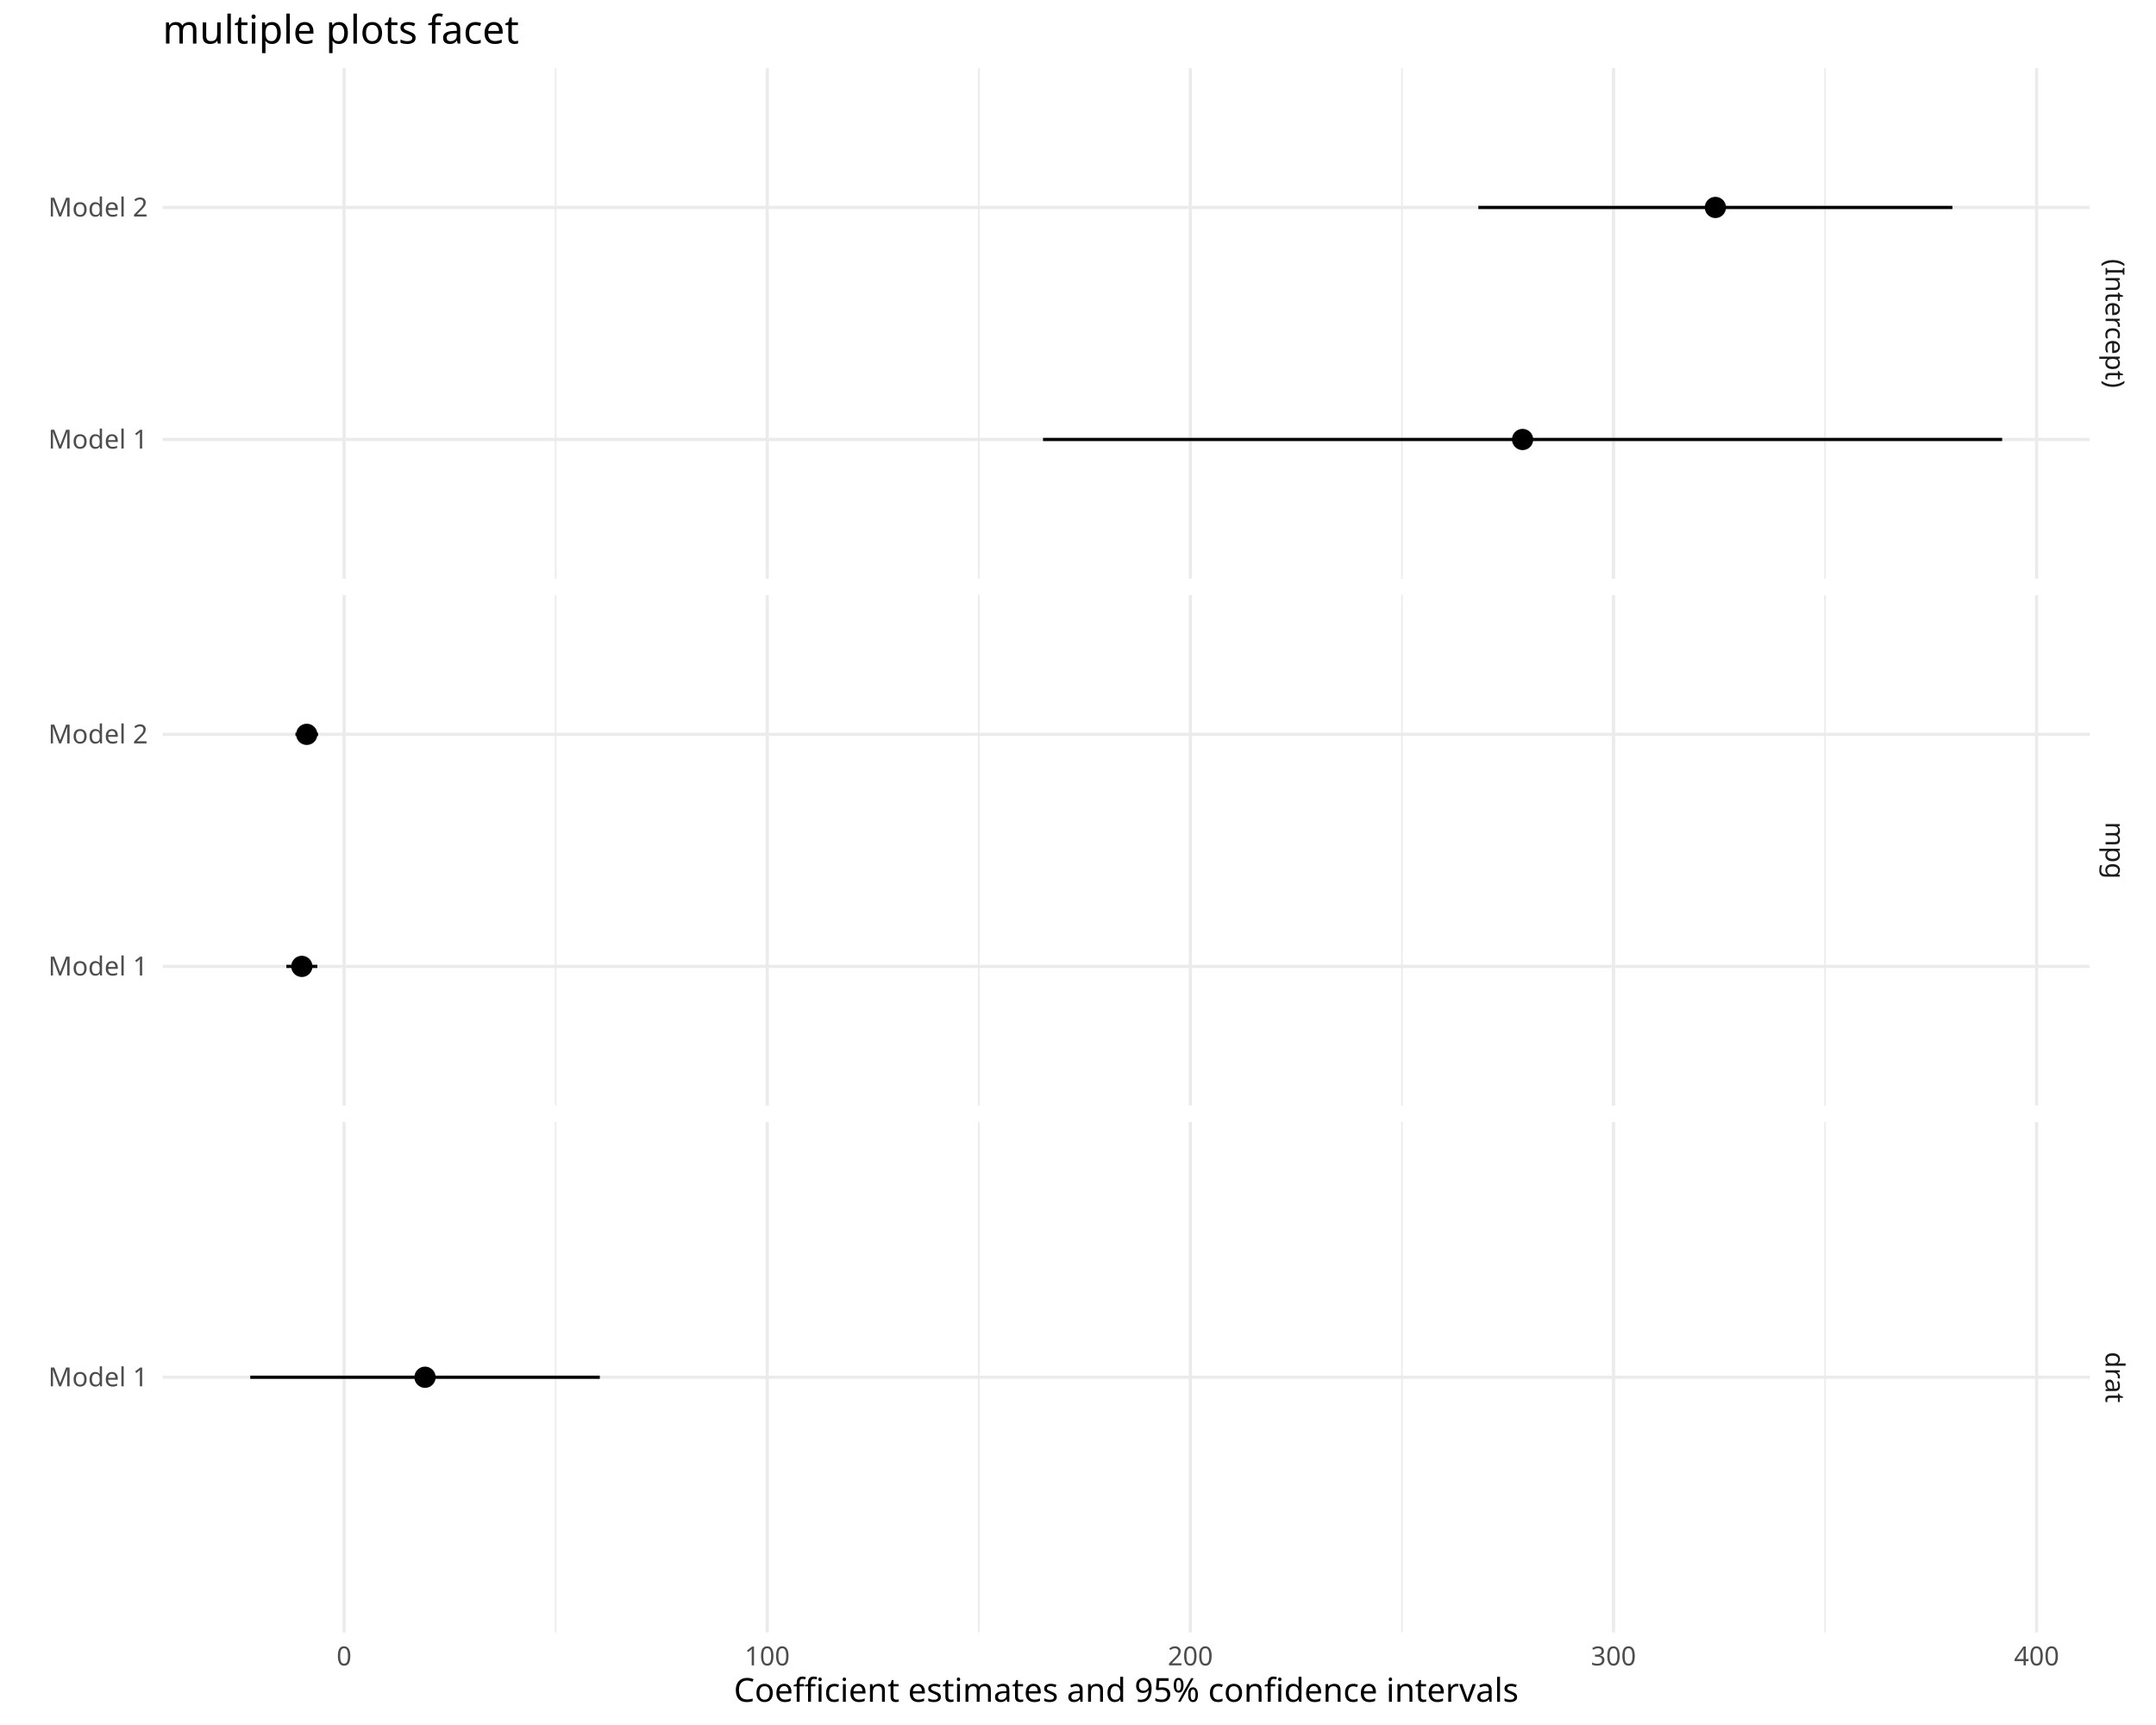
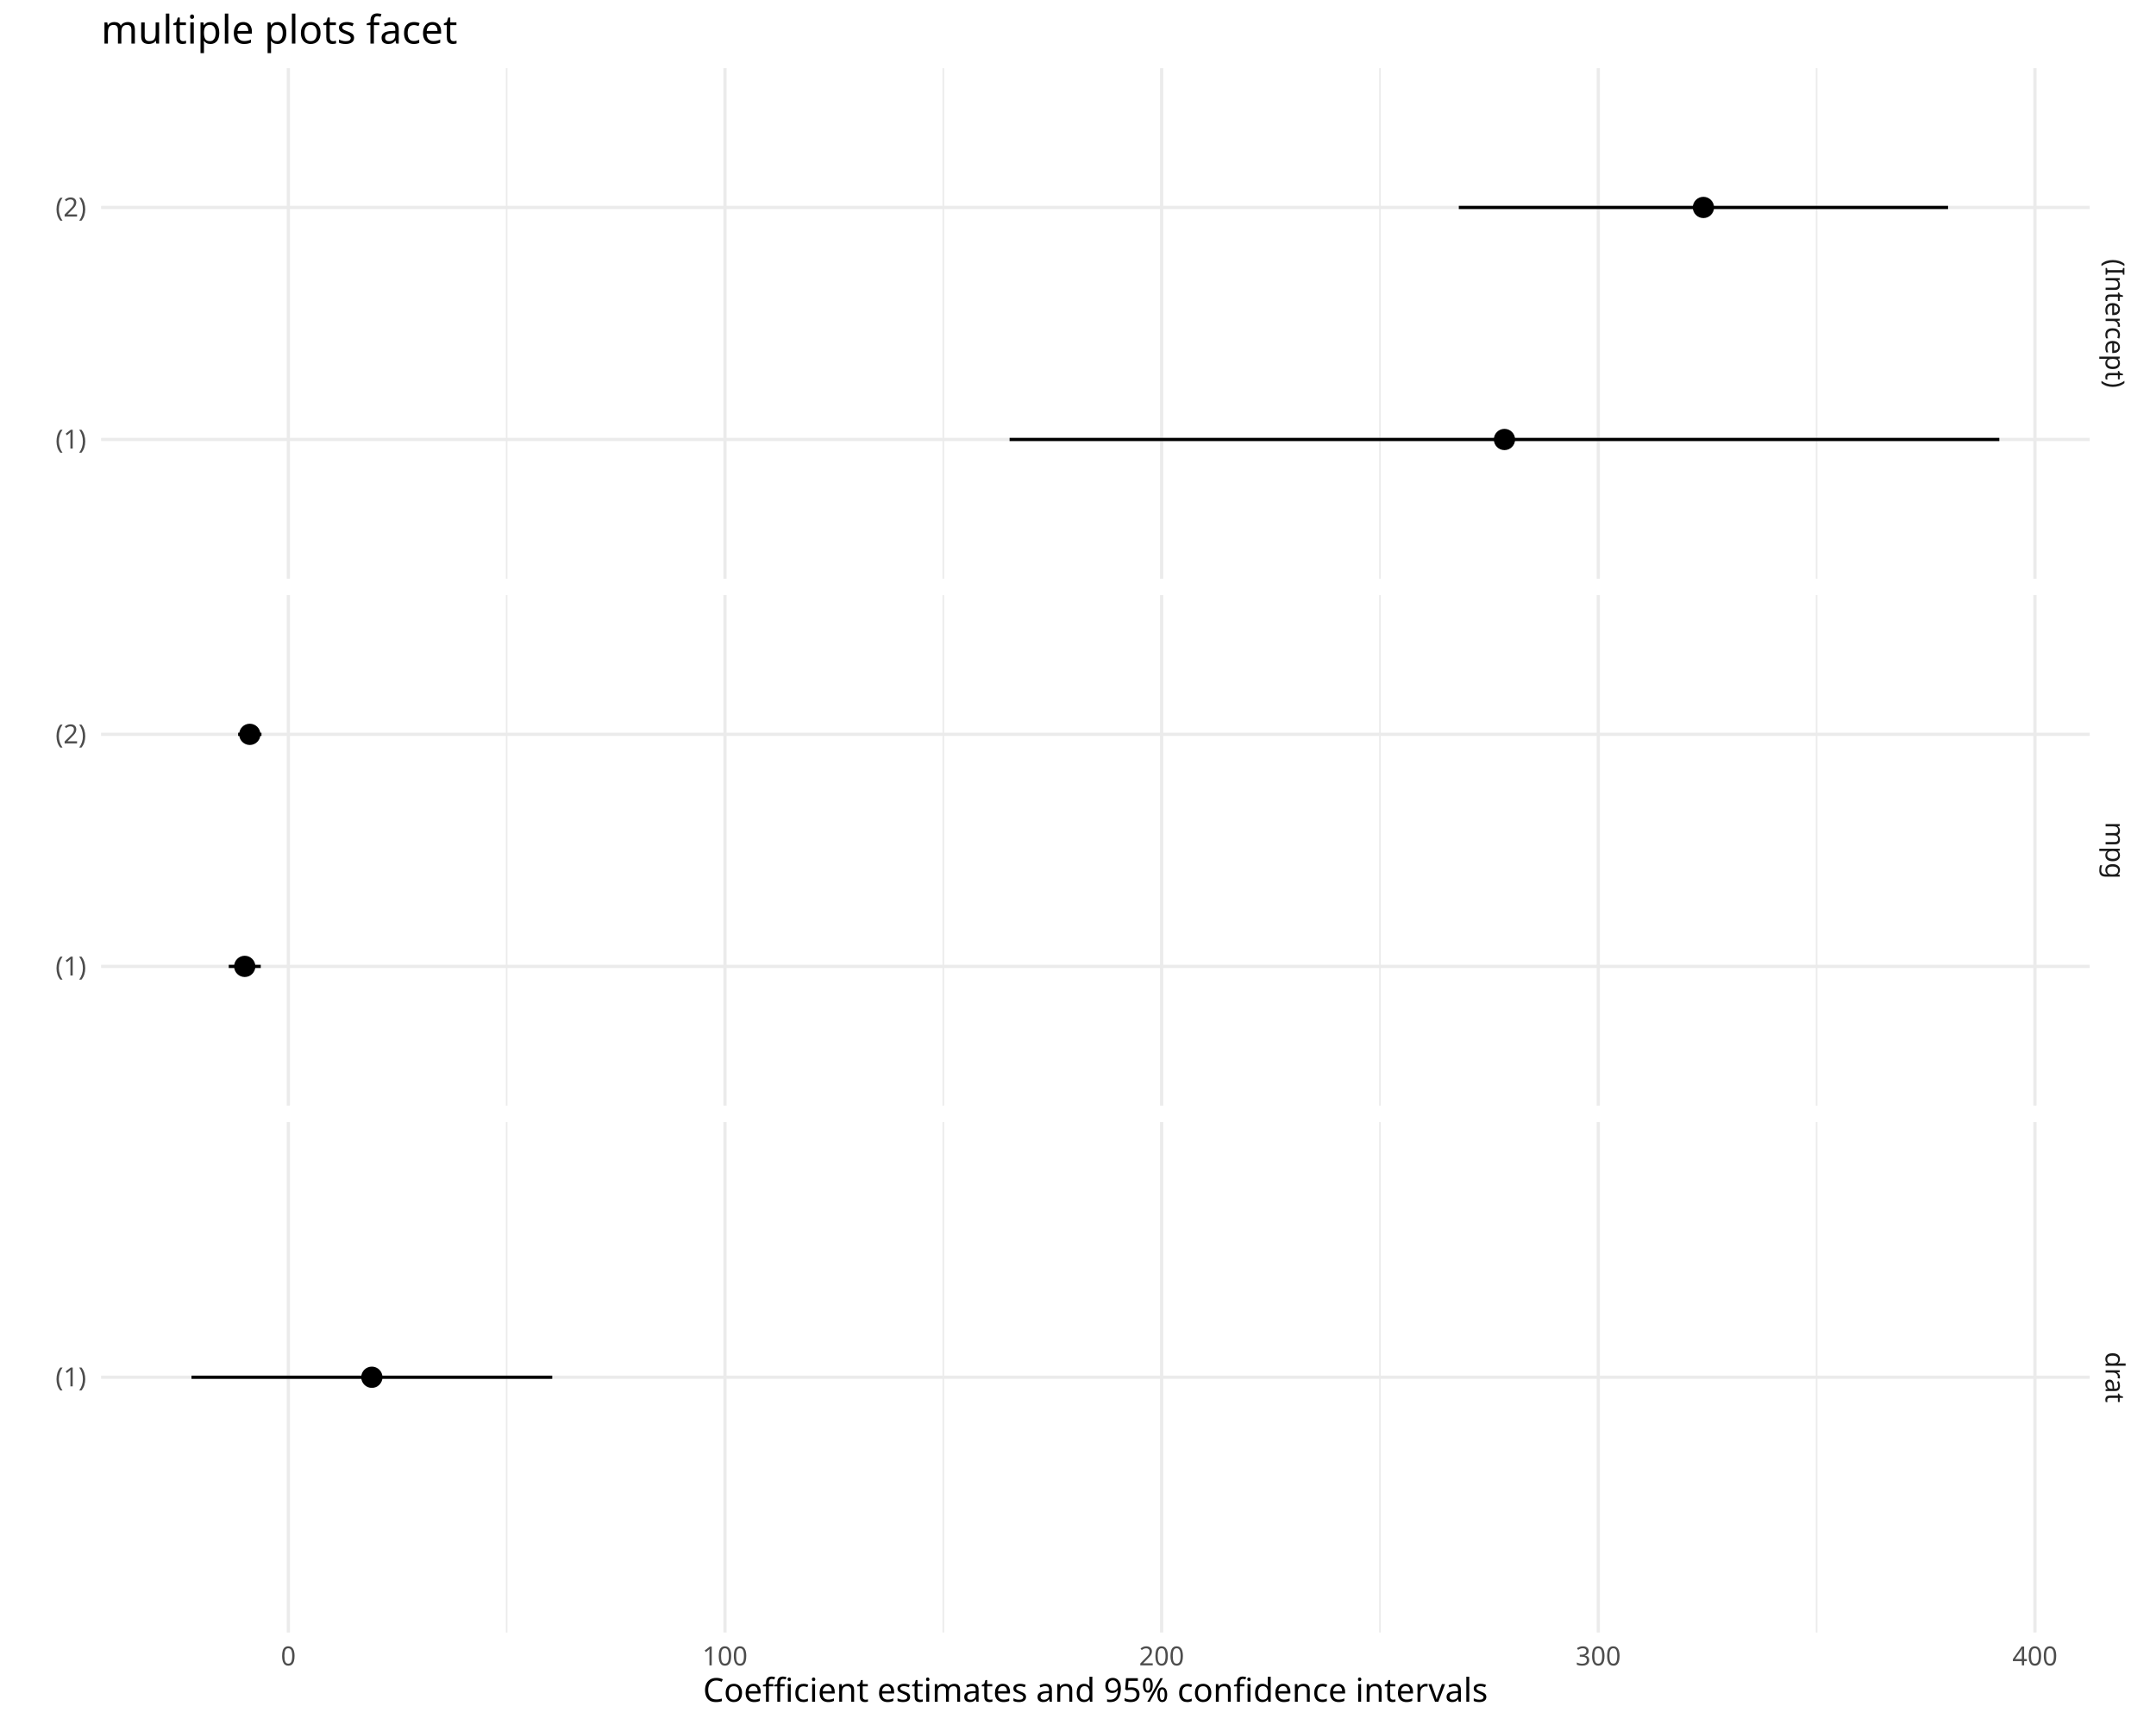
<svg xmlns="http://www.w3.org/2000/svg" class="svglite" data-engine-version="2.0" width="720.00pt" height="576.00pt" viewBox="0 0 720.00 576.00">
  <defs>
    <style type="text/css">
    .svglite line, .svglite polyline, .svglite polygon, .svglite path, .svglite rect, .svglite circle {
      fill: none;
      stroke: #000000;
      stroke-linecap: round;
      stroke-linejoin: round;
      stroke-miterlimit: 10.00;
    }
  </style>
  </defs>
  <rect width="100%" height="100%" style="stroke: none; fill: #FFFFFF;" />
  <defs>
    <clipPath id="cpMC4wMHw3MjAuMDB8MC4wMHw1NzYuMDA=">
      <rect x="0.00" y="0.00" width="720.00" height="576.00" />
    </clipPath>
  </defs>
  <g clip-path="url(#cpMC4wMHw3MjAuMDB8MC4wMHw1NzYuMDA=)">
</g>
  <defs>
-     <clipPath id="cpNTQuMzF8Njk3Ljg3fDIyLjc4fDE5My4yNA==">
-       <rect x="54.31" y="22.78" width="643.56" height="170.46" />
+     <clipPath id="cpMzMuNzZ8Njk3Ljg3fDIyLjc4fDE5My4yNA==">
+       <rect x="33.76" y="22.78" width="664.11" height="170.46" />
    </clipPath>
  </defs>
-   <g clip-path="url(#cpNTQuMzF8Njk3Ljg3fDIyLjc4fDE5My4yNA==)">
-     <polyline points="185.57,193.24 185.57,22.78 " style="stroke-width: 0.53; stroke: #EBEBEB; stroke-linecap: butt;" />
-     <polyline points="326.87,193.24 326.87,22.78 " style="stroke-width: 0.53; stroke: #EBEBEB; stroke-linecap: butt;" />
-     <polyline points="468.18,193.24 468.18,22.78 " style="stroke-width: 0.53; stroke: #EBEBEB; stroke-linecap: butt;" />
-     <polyline points="609.48,193.24 609.48,22.78 " style="stroke-width: 0.53; stroke: #EBEBEB; stroke-linecap: butt;" />
-     <polyline points="54.31,146.75 697.87,146.75 " style="stroke-width: 1.07; stroke: #EBEBEB; stroke-linecap: butt;" />
-     <polyline points="54.31,69.27 697.87,69.27 " style="stroke-width: 1.07; stroke: #EBEBEB; stroke-linecap: butt;" />
-     <polyline points="114.91,193.24 114.91,22.78 " style="stroke-width: 1.07; stroke: #EBEBEB; stroke-linecap: butt;" />
-     <polyline points="256.22,193.24 256.22,22.78 " style="stroke-width: 1.07; stroke: #EBEBEB; stroke-linecap: butt;" />
-     <polyline points="397.52,193.24 397.52,22.78 " style="stroke-width: 1.07; stroke: #EBEBEB; stroke-linecap: butt;" />
-     <polyline points="538.83,193.24 538.83,22.78 " style="stroke-width: 1.07; stroke: #EBEBEB; stroke-linecap: butt;" />
-     <polyline points="680.13,193.24 680.13,22.78 " style="stroke-width: 1.07; stroke: #EBEBEB; stroke-linecap: butt;" />
-     <line x1="348.32" y1="146.75" x2="668.62" y2="146.75" style="stroke-width: 1.07; stroke-linecap: butt;" />
-     <line x1="493.69" y1="69.27" x2="652.02" y2="69.27" style="stroke-width: 1.07; stroke-linecap: butt;" />
-     <circle cx="508.47" cy="146.75" r="2.84" style="stroke-width: 1.42; fill: #000000;" />
-     <circle cx="572.86" cy="69.27" r="2.84" style="stroke-width: 1.42; fill: #000000;" />
+   <g clip-path="url(#cpMzMuNzZ8Njk3Ljg3fDIyLjc4fDE5My4yNA==)">
+     <polyline points="169.20,193.24 169.20,22.78 " style="stroke-width: 0.53; stroke: #EBEBEB; stroke-linecap: butt;" />
+     <polyline points="315.02,193.24 315.02,22.78 " style="stroke-width: 0.53; stroke: #EBEBEB; stroke-linecap: butt;" />
+     <polyline points="460.84,193.24 460.84,22.78 " style="stroke-width: 0.53; stroke: #EBEBEB; stroke-linecap: butt;" />
+     <polyline points="606.66,193.24 606.66,22.78 " style="stroke-width: 0.53; stroke: #EBEBEB; stroke-linecap: butt;" />
+     <polyline points="33.76,146.75 697.87,146.75 " style="stroke-width: 1.07; stroke: #EBEBEB; stroke-linecap: butt;" />
+     <polyline points="33.76,69.27 697.87,69.27 " style="stroke-width: 1.07; stroke: #EBEBEB; stroke-linecap: butt;" />
+     <polyline points="96.29,193.24 96.29,22.78 " style="stroke-width: 1.07; stroke: #EBEBEB; stroke-linecap: butt;" />
+     <polyline points="242.11,193.24 242.11,22.78 " style="stroke-width: 1.07; stroke: #EBEBEB; stroke-linecap: butt;" />
+     <polyline points="387.93,193.24 387.93,22.78 " style="stroke-width: 1.07; stroke: #EBEBEB; stroke-linecap: butt;" />
+     <polyline points="533.75,193.24 533.75,22.78 " style="stroke-width: 1.07; stroke: #EBEBEB; stroke-linecap: butt;" />
+     <polyline points="679.57,193.24 679.57,22.78 " style="stroke-width: 1.07; stroke: #EBEBEB; stroke-linecap: butt;" />
+     <line x1="337.15" y1="146.75" x2="667.68" y2="146.75" style="stroke-width: 1.07; stroke-linecap: butt;" />
+     <line x1="487.17" y1="69.27" x2="650.56" y2="69.27" style="stroke-width: 1.07; stroke-linecap: butt;" />
+     <circle cx="502.42" cy="146.75" r="2.84" style="stroke-width: 1.42; fill: #000000;" />
+     <circle cx="568.86" cy="69.27" r="2.84" style="stroke-width: 1.42; fill: #000000;" />
  </g>
  <g clip-path="url(#cpMC4wMHw3MjAuMDB8MC4wMHw1NzYuMDA=)">
</g>
  <defs>
-     <clipPath id="cpNTQuMzF8Njk3Ljg3fDE5OC43MnwzNjkuMTg=">
-       <rect x="54.31" y="198.72" width="643.56" height="170.46" />
+     <clipPath id="cpMzMuNzZ8Njk3Ljg3fDE5OC43MnwzNjkuMTg=">
+       <rect x="33.76" y="198.72" width="664.11" height="170.46" />
    </clipPath>
  </defs>
-   <g clip-path="url(#cpNTQuMzF8Njk3Ljg3fDE5OC43MnwzNjkuMTg=)">
-     <polyline points="185.57,369.18 185.57,198.72 " style="stroke-width: 0.53; stroke: #EBEBEB; stroke-linecap: butt;" />
-     <polyline points="326.87,369.18 326.87,198.72 " style="stroke-width: 0.53; stroke: #EBEBEB; stroke-linecap: butt;" />
-     <polyline points="468.18,369.18 468.18,198.72 " style="stroke-width: 0.53; stroke: #EBEBEB; stroke-linecap: butt;" />
-     <polyline points="609.48,369.18 609.48,198.72 " style="stroke-width: 0.53; stroke: #EBEBEB; stroke-linecap: butt;" />
-     <polyline points="54.31,322.69 697.87,322.69 " style="stroke-width: 1.07; stroke: #EBEBEB; stroke-linecap: butt;" />
-     <polyline points="54.31,245.21 697.87,245.21 " style="stroke-width: 1.07; stroke: #EBEBEB; stroke-linecap: butt;" />
-     <polyline points="114.91,369.18 114.91,198.72 " style="stroke-width: 1.07; stroke: #EBEBEB; stroke-linecap: butt;" />
-     <polyline points="256.22,369.18 256.22,198.72 " style="stroke-width: 1.07; stroke: #EBEBEB; stroke-linecap: butt;" />
-     <polyline points="397.52,369.18 397.52,198.72 " style="stroke-width: 1.07; stroke: #EBEBEB; stroke-linecap: butt;" />
-     <polyline points="538.83,369.18 538.83,198.72 " style="stroke-width: 1.07; stroke: #EBEBEB; stroke-linecap: butt;" />
-     <polyline points="680.13,369.18 680.13,198.72 " style="stroke-width: 1.07; stroke: #EBEBEB; stroke-linecap: butt;" />
-     <line x1="95.63" y1="322.69" x2="105.98" y2="322.69" style="stroke-width: 1.07; stroke-linecap: butt;" />
-     <line x1="98.66" y1="245.21" x2="106.22" y2="245.21" style="stroke-width: 1.07; stroke-linecap: butt;" />
-     <circle cx="100.80" cy="322.69" r="2.84" style="stroke-width: 1.42; fill: #000000;" />
-     <circle cx="102.44" cy="245.21" r="2.84" style="stroke-width: 1.42; fill: #000000;" />
+   <g clip-path="url(#cpMzMuNzZ8Njk3Ljg3fDE5OC43MnwzNjkuMTg=)">
+     <polyline points="169.20,369.18 169.20,198.72 " style="stroke-width: 0.53; stroke: #EBEBEB; stroke-linecap: butt;" />
+     <polyline points="315.02,369.18 315.02,198.72 " style="stroke-width: 0.53; stroke: #EBEBEB; stroke-linecap: butt;" />
+     <polyline points="460.84,369.18 460.84,198.72 " style="stroke-width: 0.53; stroke: #EBEBEB; stroke-linecap: butt;" />
+     <polyline points="606.66,369.18 606.66,198.72 " style="stroke-width: 0.53; stroke: #EBEBEB; stroke-linecap: butt;" />
+     <polyline points="33.76,322.69 697.87,322.69 " style="stroke-width: 1.07; stroke: #EBEBEB; stroke-linecap: butt;" />
+     <polyline points="33.76,245.21 697.87,245.21 " style="stroke-width: 1.07; stroke: #EBEBEB; stroke-linecap: butt;" />
+     <polyline points="96.29,369.18 96.29,198.72 " style="stroke-width: 1.07; stroke: #EBEBEB; stroke-linecap: butt;" />
+     <polyline points="242.11,369.18 242.11,198.72 " style="stroke-width: 1.07; stroke: #EBEBEB; stroke-linecap: butt;" />
+     <polyline points="387.93,369.18 387.93,198.72 " style="stroke-width: 1.07; stroke: #EBEBEB; stroke-linecap: butt;" />
+     <polyline points="533.75,369.18 533.75,198.72 " style="stroke-width: 1.07; stroke: #EBEBEB; stroke-linecap: butt;" />
+     <polyline points="679.57,369.18 679.57,198.72 " style="stroke-width: 1.07; stroke: #EBEBEB; stroke-linecap: butt;" />
+     <line x1="76.39" y1="322.69" x2="87.08" y2="322.69" style="stroke-width: 1.07; stroke-linecap: butt;" />
+     <line x1="79.52" y1="245.21" x2="87.32" y2="245.21" style="stroke-width: 1.07; stroke-linecap: butt;" />
+     <circle cx="81.73" cy="322.69" r="2.84" style="stroke-width: 1.42; fill: #000000;" />
+     <circle cx="83.42" cy="245.21" r="2.84" style="stroke-width: 1.42; fill: #000000;" />
  </g>
  <g clip-path="url(#cpMC4wMHw3MjAuMDB8MC4wMHw1NzYuMDA=)">
</g>
  <defs>
-     <clipPath id="cpNTQuMzF8Njk3Ljg3fDM3NC42Nnw1NDUuMTE=">
-       <rect x="54.31" y="374.66" width="643.56" height="170.46" />
+     <clipPath id="cpMzMuNzZ8Njk3Ljg3fDM3NC42Nnw1NDUuMTE=">
+       <rect x="33.76" y="374.66" width="664.11" height="170.46" />
    </clipPath>
  </defs>
-   <g clip-path="url(#cpNTQuMzF8Njk3Ljg3fDM3NC42Nnw1NDUuMTE=)">
-     <polyline points="185.57,545.11 185.57,374.66 " style="stroke-width: 0.53; stroke: #EBEBEB; stroke-linecap: butt;" />
-     <polyline points="326.87,545.11 326.87,374.66 " style="stroke-width: 0.53; stroke: #EBEBEB; stroke-linecap: butt;" />
-     <polyline points="468.18,545.11 468.18,374.66 " style="stroke-width: 0.53; stroke: #EBEBEB; stroke-linecap: butt;" />
-     <polyline points="609.48,545.11 609.48,374.66 " style="stroke-width: 0.53; stroke: #EBEBEB; stroke-linecap: butt;" />
-     <polyline points="54.31,459.88 697.87,459.88 " style="stroke-width: 1.07; stroke: #EBEBEB; stroke-linecap: butt;" />
-     <polyline points="114.91,545.11 114.91,374.66 " style="stroke-width: 1.07; stroke: #EBEBEB; stroke-linecap: butt;" />
-     <polyline points="256.22,545.11 256.22,374.66 " style="stroke-width: 1.07; stroke: #EBEBEB; stroke-linecap: butt;" />
-     <polyline points="397.52,545.11 397.52,374.66 " style="stroke-width: 1.07; stroke: #EBEBEB; stroke-linecap: butt;" />
-     <polyline points="538.83,545.11 538.83,374.66 " style="stroke-width: 1.07; stroke: #EBEBEB; stroke-linecap: butt;" />
-     <polyline points="680.13,545.11 680.13,374.66 " style="stroke-width: 1.07; stroke: #EBEBEB; stroke-linecap: butt;" />
-     <line x1="83.57" y1="459.88" x2="200.31" y2="459.88" style="stroke-width: 1.07; stroke-linecap: butt;" />
-     <circle cx="141.94" cy="459.88" r="2.84" style="stroke-width: 1.42; fill: #000000;" />
+   <g clip-path="url(#cpMzMuNzZ8Njk3Ljg3fDM3NC42Nnw1NDUuMTE=)">
+     <polyline points="169.20,545.11 169.20,374.66 " style="stroke-width: 0.53; stroke: #EBEBEB; stroke-linecap: butt;" />
+     <polyline points="315.02,545.11 315.02,374.66 " style="stroke-width: 0.53; stroke: #EBEBEB; stroke-linecap: butt;" />
+     <polyline points="460.84,545.11 460.84,374.66 " style="stroke-width: 0.53; stroke: #EBEBEB; stroke-linecap: butt;" />
+     <polyline points="606.66,545.11 606.66,374.66 " style="stroke-width: 0.53; stroke: #EBEBEB; stroke-linecap: butt;" />
+     <polyline points="33.76,459.88 697.87,459.88 " style="stroke-width: 1.07; stroke: #EBEBEB; stroke-linecap: butt;" />
+     <polyline points="96.29,545.11 96.29,374.66 " style="stroke-width: 1.07; stroke: #EBEBEB; stroke-linecap: butt;" />
+     <polyline points="242.11,545.11 242.11,374.66 " style="stroke-width: 1.07; stroke: #EBEBEB; stroke-linecap: butt;" />
+     <polyline points="387.93,545.11 387.93,374.66 " style="stroke-width: 1.07; stroke: #EBEBEB; stroke-linecap: butt;" />
+     <polyline points="533.75,545.11 533.75,374.66 " style="stroke-width: 1.07; stroke: #EBEBEB; stroke-linecap: butt;" />
+     <polyline points="679.57,545.11 679.57,374.66 " style="stroke-width: 1.07; stroke: #EBEBEB; stroke-linecap: butt;" />
+     <line x1="63.95" y1="459.88" x2="184.42" y2="459.88" style="stroke-width: 1.07; stroke-linecap: butt;" />
+     <circle cx="124.18" cy="459.88" r="2.84" style="stroke-width: 1.42; fill: #000000;" />
  </g>
  <g clip-path="url(#cpMC4wMHw3MjAuMDB8MC4wMHw1NzYuMDA=)">
</g>
  <defs>
    <clipPath id="cpNjk3Ljg3fDcxNC41MnwyMi43OHwxOTMuMjQ=">
      <rect x="697.87" y="22.78" width="16.65" height="170.46" />
    </clipPath>
  </defs>
  <g clip-path="url(#cpNjk3Ljg3fDcxNC41MnwyMi43OHwxOTMuMjQ=)">
    <text transform="translate(703.17,108.01) rotate(90)" text-anchor="middle" style="font-size: 8.80px; fill: #1A1A1A; font-family: sans;" textLength="40.11px" lengthAdjust="spacingAndGlyphs">(Intercept)</text>
  </g>
  <g clip-path="url(#cpMC4wMHw3MjAuMDB8MC4wMHw1NzYuMDA=)">
</g>
  <defs>
    <clipPath id="cpNjk3Ljg3fDcxNC41MnwxOTguNzJ8MzY5LjE4">
      <rect x="697.87" y="198.72" width="16.65" height="170.46" />
    </clipPath>
  </defs>
  <g clip-path="url(#cpNjk3Ljg3fDcxNC41MnwxOTguNzJ8MzY5LjE4)">
    <text transform="translate(703.17,283.95) rotate(90)" text-anchor="middle" style="font-size: 8.80px; fill: #1A1A1A; font-family: sans;" textLength="17.12px" lengthAdjust="spacingAndGlyphs">mpg</text>
  </g>
  <g clip-path="url(#cpMC4wMHw3MjAuMDB8MC4wMHw1NzYuMDA=)">
</g>
  <defs>
    <clipPath id="cpNjk3Ljg3fDcxNC41MnwzNzQuNjZ8NTQ1LjEx">
      <rect x="697.87" y="374.66" width="16.65" height="170.46" />
    </clipPath>
  </defs>
  <g clip-path="url(#cpNjk3Ljg3fDcxNC41MnwzNzQuNjZ8NTQ1LjEx)">
    <text transform="translate(703.17,459.88) rotate(90)" text-anchor="middle" style="font-size: 8.80px; fill: #1A1A1A; font-family: sans;" textLength="15.16px" lengthAdjust="spacingAndGlyphs">drat</text>
  </g>
  <g clip-path="url(#cpMC4wMHw3MjAuMDB8MC4wMHw1NzYuMDA=)">
-     <text x="114.91" y="556.10" text-anchor="middle" style="font-size: 8.80px; fill: #4D4D4D; font-family: sans;" textLength="4.89px" lengthAdjust="spacingAndGlyphs">0</text>
-     <text x="256.22" y="556.10" text-anchor="middle" style="font-size: 8.80px; fill: #4D4D4D; font-family: sans;" textLength="14.68px" lengthAdjust="spacingAndGlyphs">100</text>
-     <text x="397.52" y="556.10" text-anchor="middle" style="font-size: 8.80px; fill: #4D4D4D; font-family: sans;" textLength="14.68px" lengthAdjust="spacingAndGlyphs">200</text>
-     <text x="538.83" y="556.10" text-anchor="middle" style="font-size: 8.80px; fill: #4D4D4D; font-family: sans;" textLength="14.68px" lengthAdjust="spacingAndGlyphs">300</text>
-     <text x="680.13" y="556.10" text-anchor="middle" style="font-size: 8.80px; fill: #4D4D4D; font-family: sans;" textLength="14.68px" lengthAdjust="spacingAndGlyphs">400</text>
-     <text x="49.38" y="149.78" text-anchor="end" style="font-size: 8.80px; fill: #4D4D4D; font-family: sans;" textLength="31.31px" lengthAdjust="spacingAndGlyphs">Model 1</text>
-     <text x="49.38" y="72.30" text-anchor="end" style="font-size: 8.80px; fill: #4D4D4D; font-family: sans;" textLength="31.31px" lengthAdjust="spacingAndGlyphs">Model 2</text>
-     <text x="49.38" y="325.72" text-anchor="end" style="font-size: 8.80px; fill: #4D4D4D; font-family: sans;" textLength="31.31px" lengthAdjust="spacingAndGlyphs">Model 1</text>
-     <text x="49.38" y="248.24" text-anchor="end" style="font-size: 8.80px; fill: #4D4D4D; font-family: sans;" textLength="31.31px" lengthAdjust="spacingAndGlyphs">Model 2</text>
-     <text x="49.38" y="462.91" text-anchor="end" style="font-size: 8.80px; fill: #4D4D4D; font-family: sans;" textLength="31.31px" lengthAdjust="spacingAndGlyphs">Model 1</text>
-     <text x="376.09" y="568.24" text-anchor="middle" style="font-size: 11.00px; font-family: sans;" textLength="248.89px" lengthAdjust="spacingAndGlyphs">Coefficient estimates and 95% confidence intervals</text>
-     <text x="54.31" y="14.56" style="font-size: 13.20px; font-family: sans;" textLength="109.33px" lengthAdjust="spacingAndGlyphs">multiple plots facet</text>
+     <text x="96.29" y="556.10" text-anchor="middle" style="font-size: 8.80px; fill: #4D4D4D; font-family: sans;" textLength="4.89px" lengthAdjust="spacingAndGlyphs">0</text>
+     <text x="242.11" y="556.10" text-anchor="middle" style="font-size: 8.80px; fill: #4D4D4D; font-family: sans;" textLength="14.68px" lengthAdjust="spacingAndGlyphs">100</text>
+     <text x="387.93" y="556.10" text-anchor="middle" style="font-size: 8.80px; fill: #4D4D4D; font-family: sans;" textLength="14.68px" lengthAdjust="spacingAndGlyphs">200</text>
+     <text x="533.75" y="556.10" text-anchor="middle" style="font-size: 8.80px; fill: #4D4D4D; font-family: sans;" textLength="14.68px" lengthAdjust="spacingAndGlyphs">300</text>
+     <text x="679.57" y="556.10" text-anchor="middle" style="font-size: 8.80px; fill: #4D4D4D; font-family: sans;" textLength="14.68px" lengthAdjust="spacingAndGlyphs">400</text>
+     <text x="28.83" y="149.78" text-anchor="end" style="font-size: 8.80px; fill: #4D4D4D; font-family: sans;" textLength="10.76px" lengthAdjust="spacingAndGlyphs">(1)</text>
+     <text x="28.83" y="72.30" text-anchor="end" style="font-size: 8.80px; fill: #4D4D4D; font-family: sans;" textLength="10.76px" lengthAdjust="spacingAndGlyphs">(2)</text>
+     <text x="28.83" y="325.72" text-anchor="end" style="font-size: 8.80px; fill: #4D4D4D; font-family: sans;" textLength="10.76px" lengthAdjust="spacingAndGlyphs">(1)</text>
+     <text x="28.83" y="248.24" text-anchor="end" style="font-size: 8.80px; fill: #4D4D4D; font-family: sans;" textLength="10.76px" lengthAdjust="spacingAndGlyphs">(2)</text>
+     <text x="28.83" y="462.91" text-anchor="end" style="font-size: 8.80px; fill: #4D4D4D; font-family: sans;" textLength="10.76px" lengthAdjust="spacingAndGlyphs">(1)</text>
+     <text x="365.82" y="568.24" text-anchor="middle" style="font-size: 11.00px; font-family: sans;" textLength="248.89px" lengthAdjust="spacingAndGlyphs">Coefficient estimates and 95% confidence intervals</text>
+     <text x="33.76" y="14.56" style="font-size: 13.20px; font-family: sans;" textLength="109.33px" lengthAdjust="spacingAndGlyphs">multiple plots facet</text>
  </g>
</svg>
